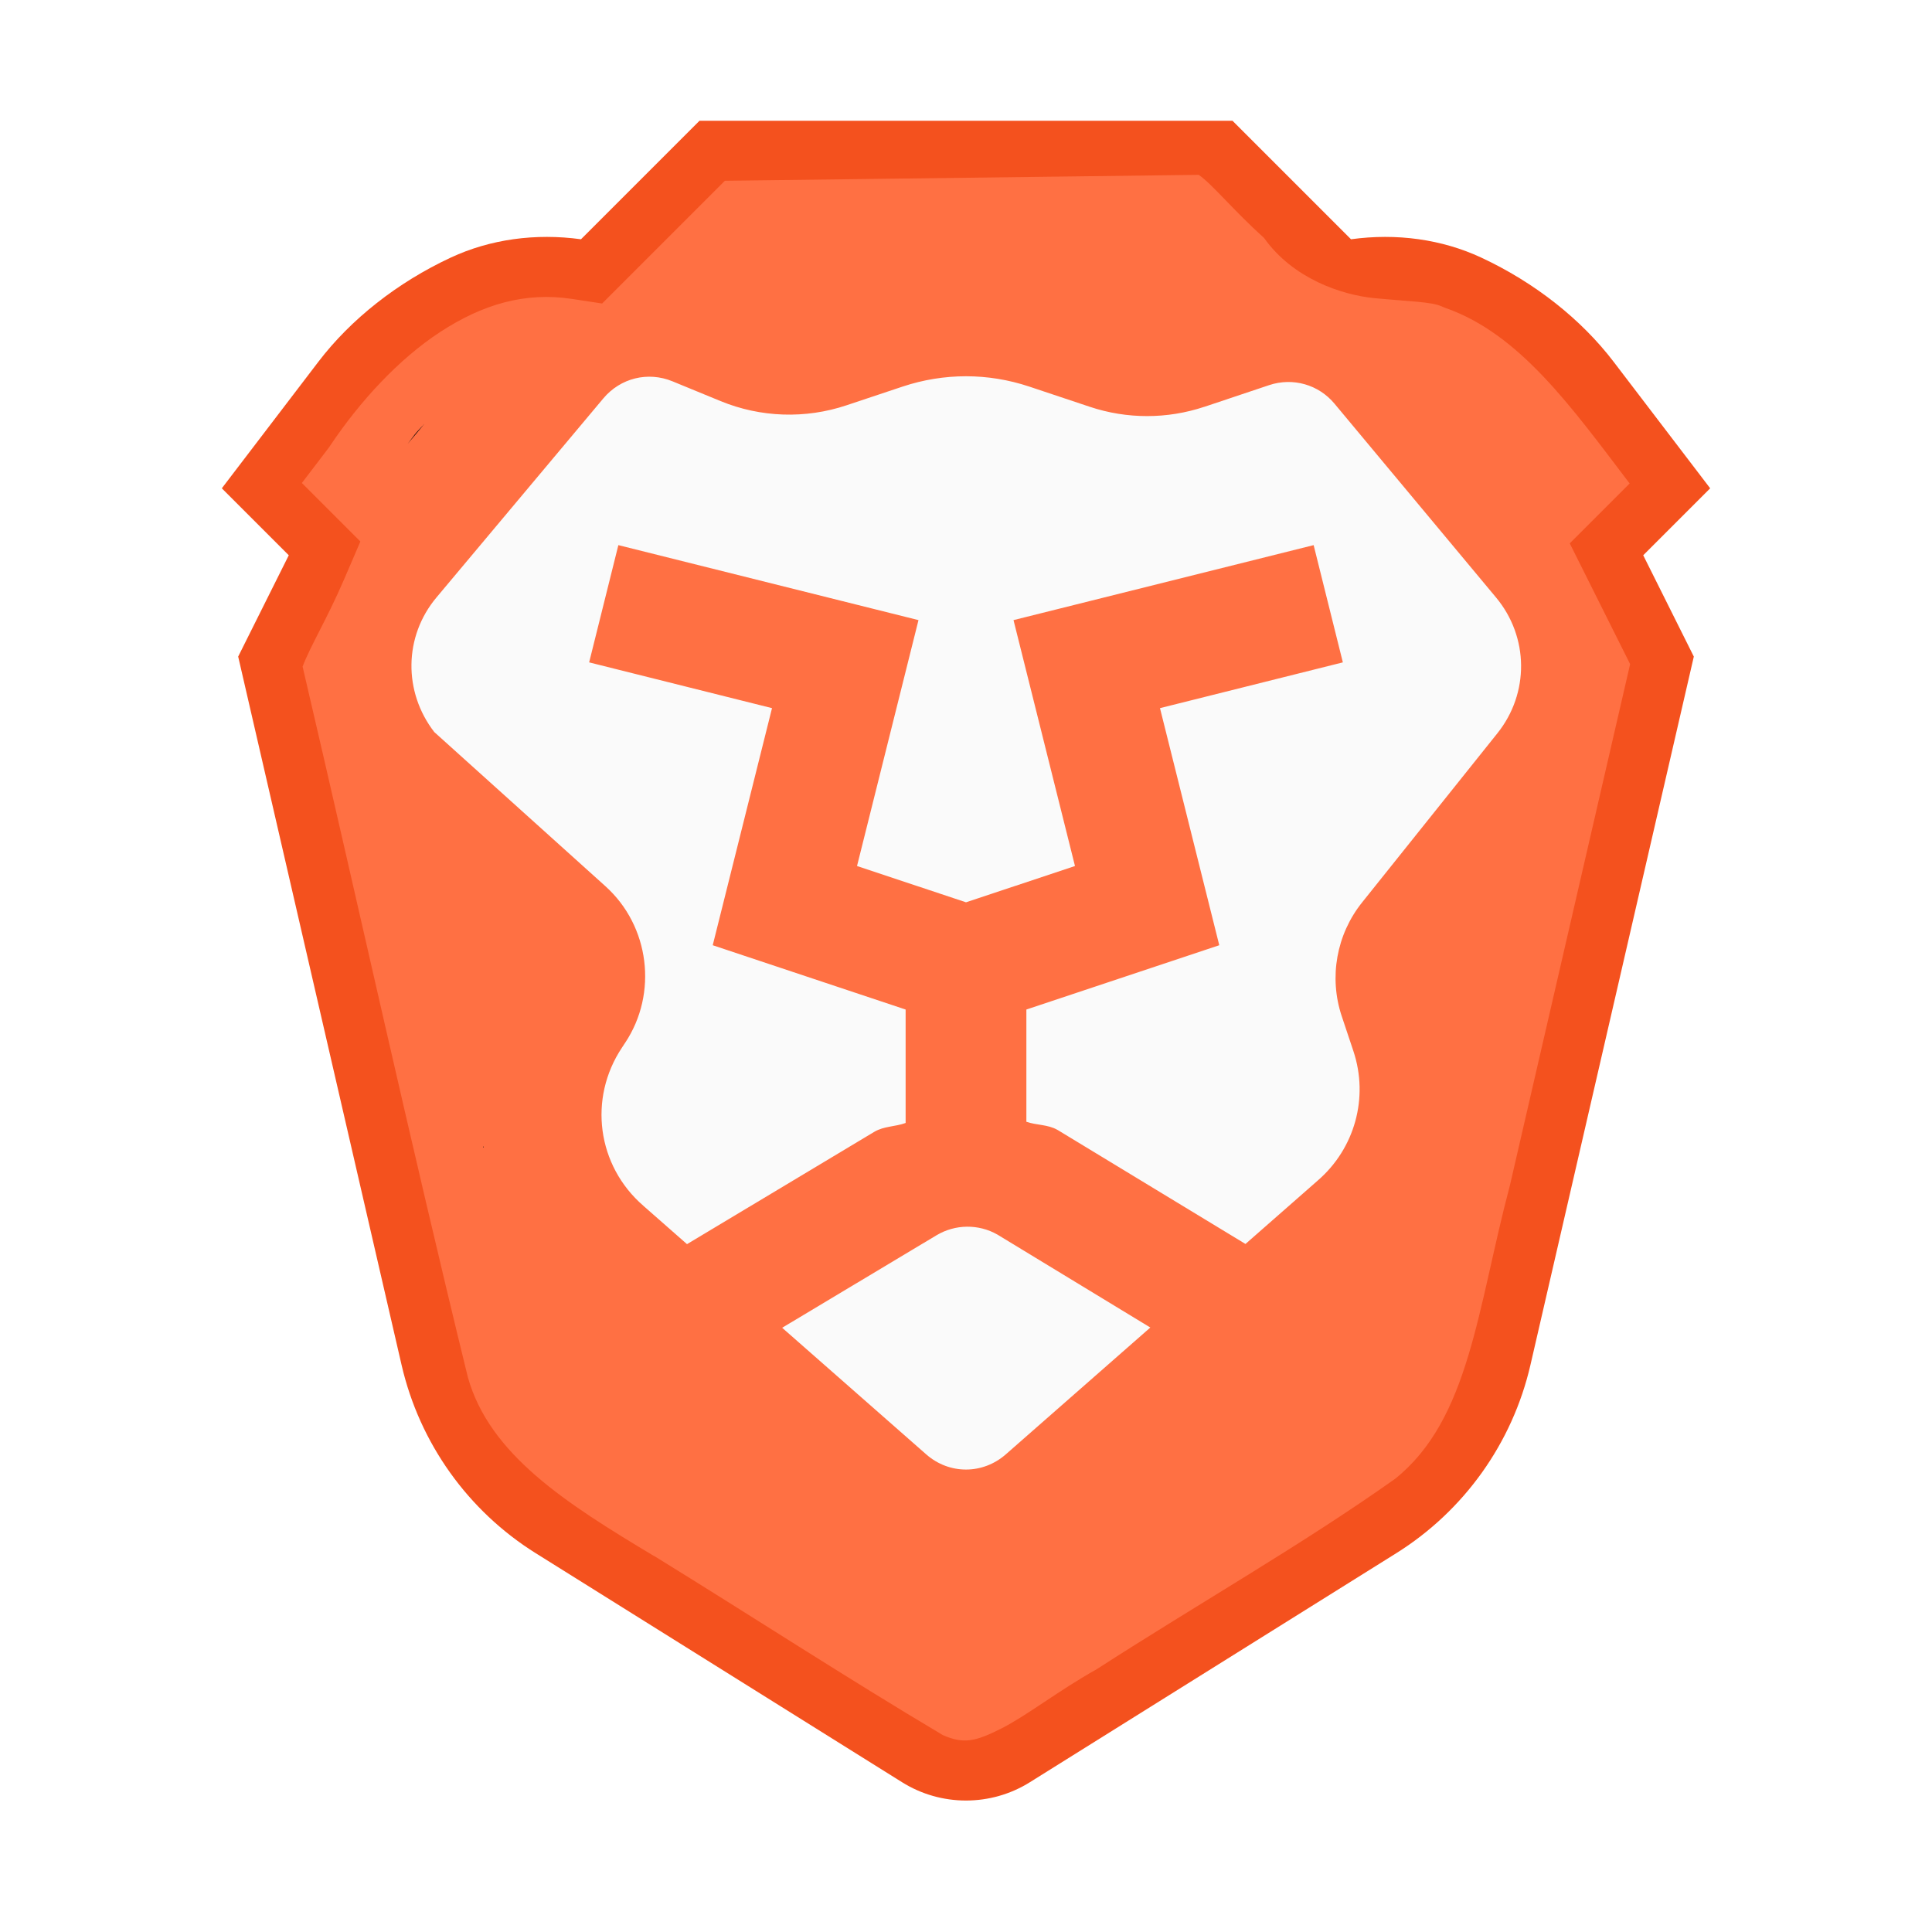
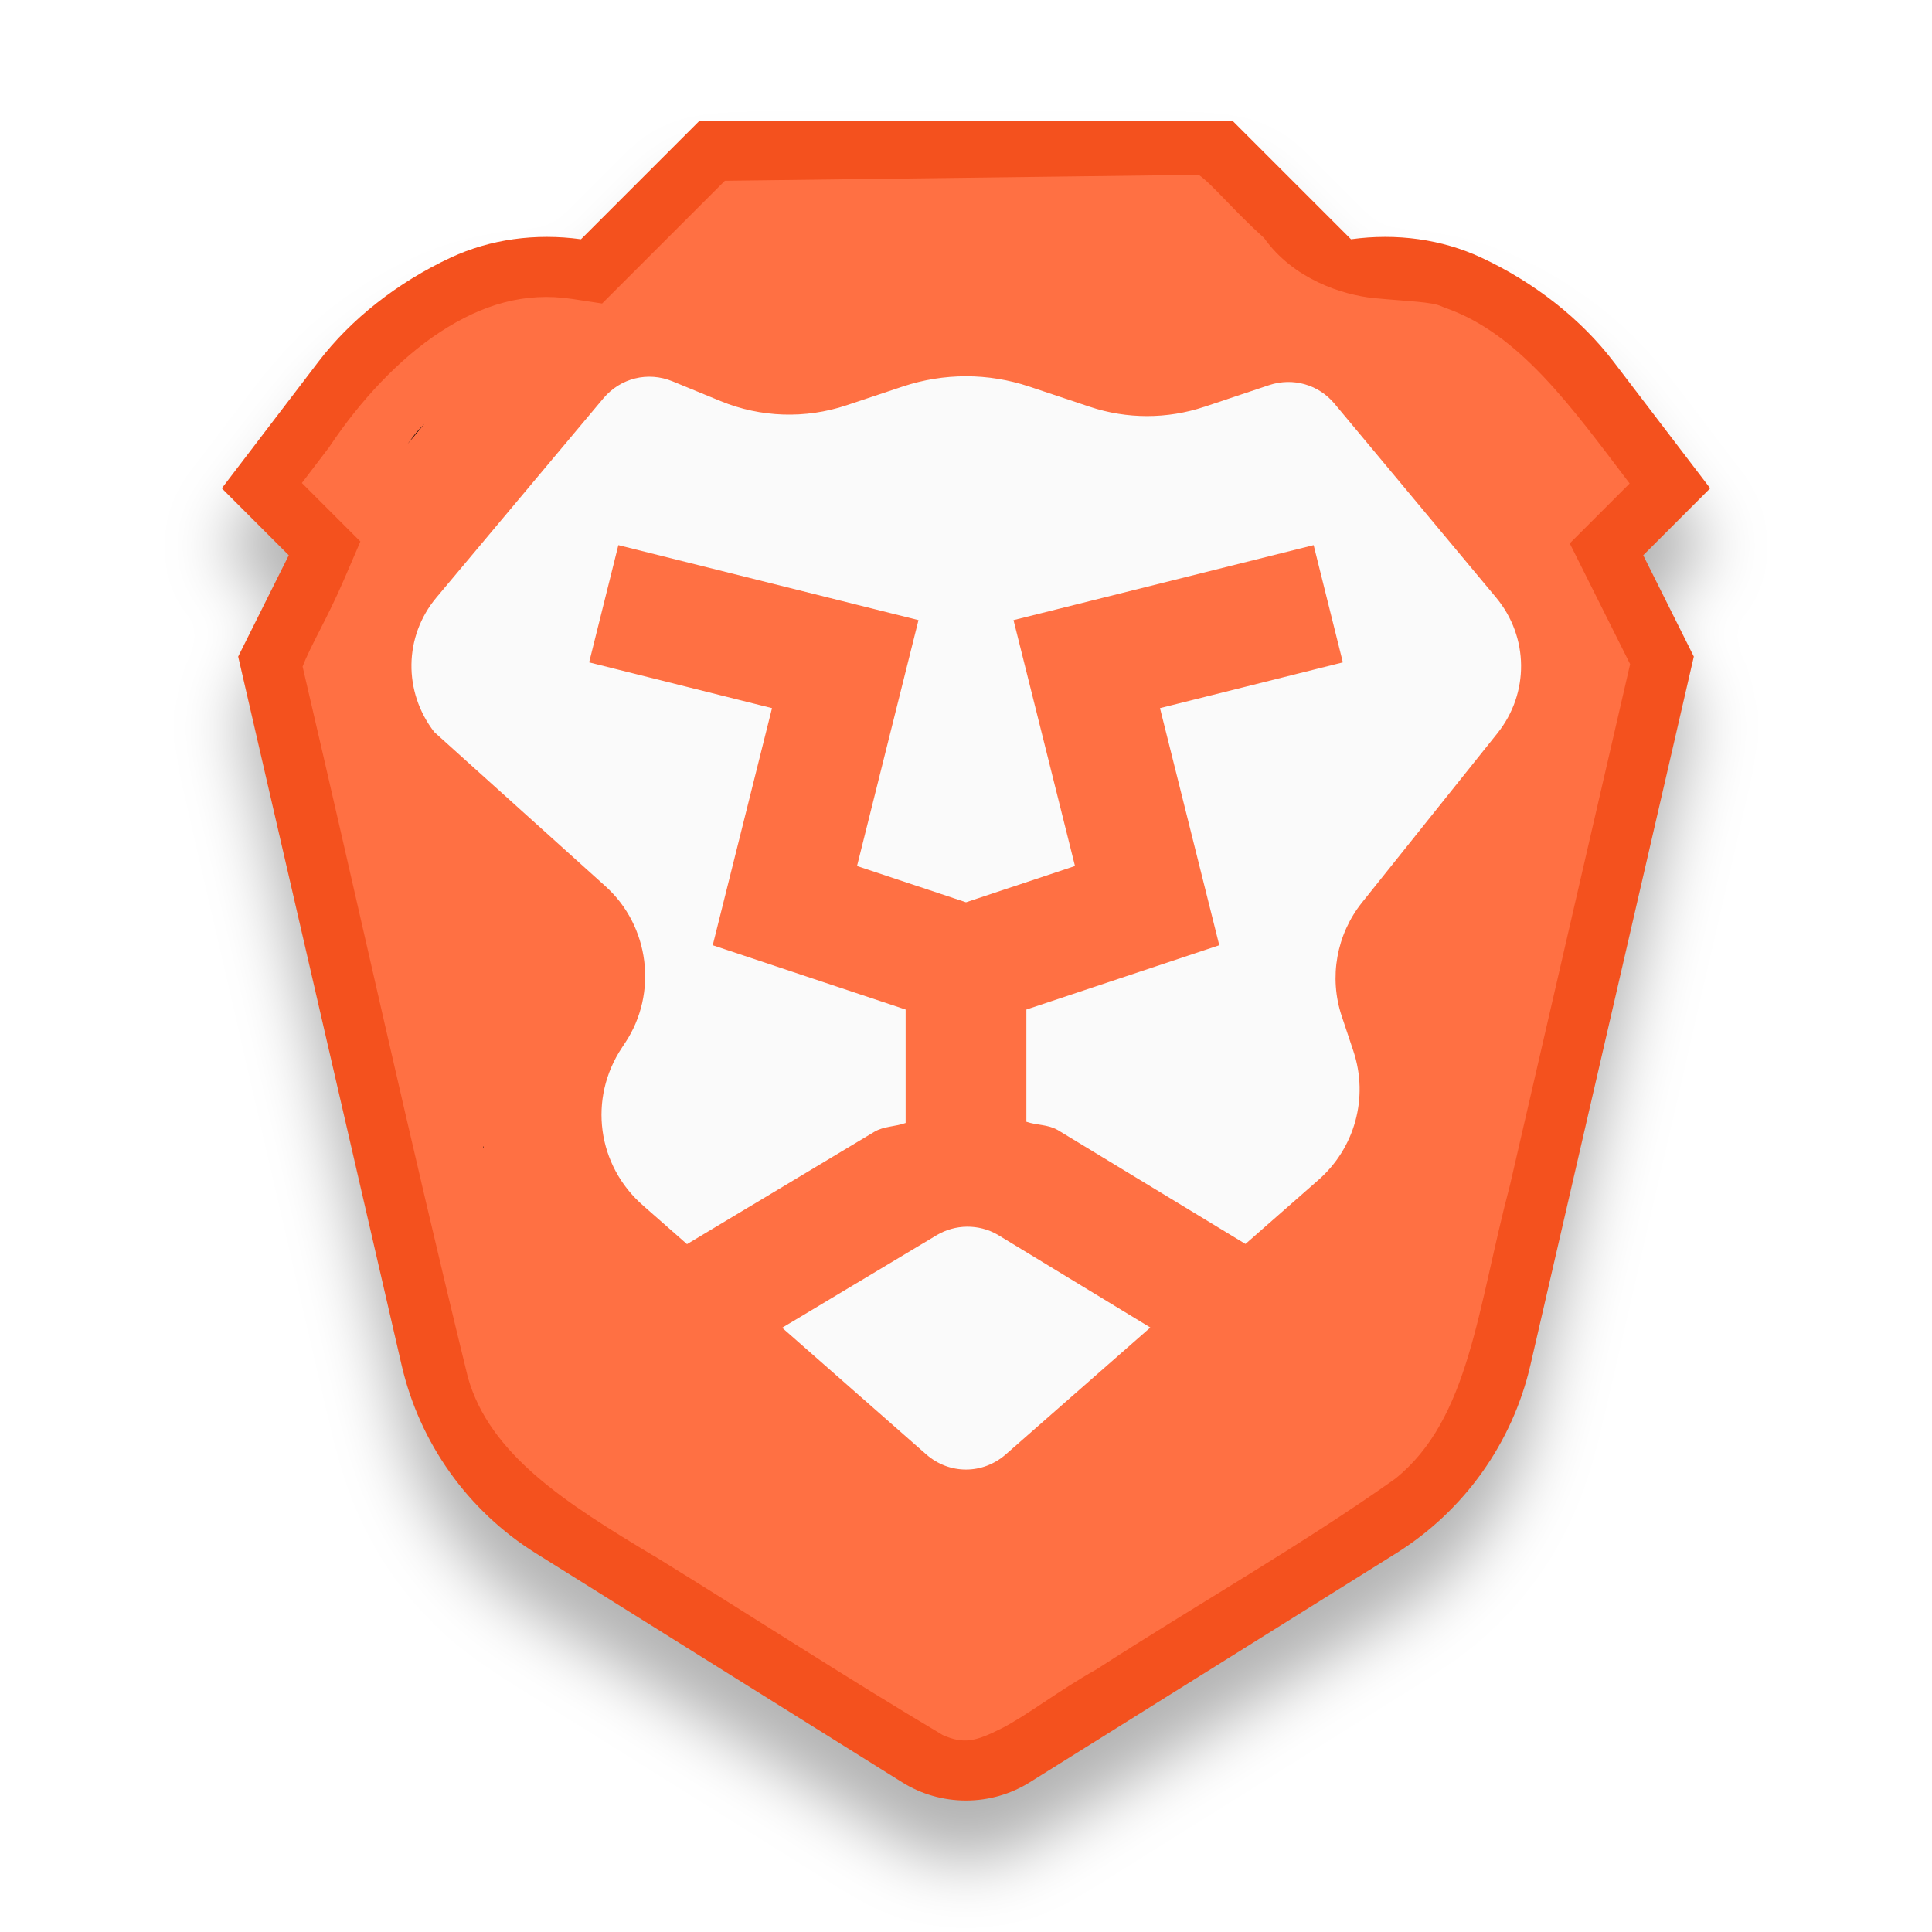
<svg xmlns="http://www.w3.org/2000/svg" viewBox="0 0 32 32" width="32px" height="32px" version="1.1" id="svg1">
-   <defs id="defs1" />
+   <defs id="defs1">
+     <filter style="color-interpolation-filters:sRGB" id="filter1" x="-0.051" y="-0.045" width="1.102" height="1.091">
+       <feGaussianBlur stdDeviation="0.525" id="feGaussianBlur1" />
+     </filter>
+   </defs>
+   <path d="M 11.586,3 9.623,4.963 C 8.869,4.86 8.117,4.963 7.467,5.266 6.58,5.679 5.809,6.29 5.275,6.991 L 3.674,9.088 4.783,10.198 3.945,11.875 6.652,23.612 C 6.951,24.903 7.75,26.024 8.875,26.727 l 6.064,3.791 c 0.647,0.406 1.474,0.406 2.121,0 L 23.125,26.727 c 1.124,-0.703 1.924,-1.824 2.223,-3.115 L 28.055,11.875 27.217,10.198 28.326,9.088 26.725,6.991 C 26.191,6.29 25.42,5.679 24.533,5.266 23.883,4.963 23.131,4.86 22.377,4.963 L 20.414,3 H 20 Z" id="path1" style="opacity:0.3;fill:#000000;fill-opacity:1;filter:url(#filter1)" />
  <path d="M 11.586,2 9.623,3.963 C 8.869,3.859 8.117,3.963 7.467,4.266 6.58,4.679 5.809,5.29 5.275,5.99 L 3.674,8.088 4.783,9.197 3.945,10.875 6.652,22.611 C 6.951,23.903 7.75,25.024 8.875,25.727 l 6.064,3.791 c 0.647,0.406 1.474,0.406 2.121,0 L 23.125,25.727 c 1.124,-0.703 1.924,-1.824 2.223,-3.115 L 28.055,10.875 27.217,9.197 28.326,8.088 26.725,5.99 C 26.191,5.29 25.42,4.679 24.533,4.266 23.883,3.963 23.131,3.859 22.377,3.963 L 20.414,2 H 20 Z" id="path7" style="fill:#f4511e;fill-opacity:1" />
  <path id="path6" style="fill:#ff7043;fill-opacity:1" d="M 19.855 2.896 L 12.006 2.994 L 9.973 5.027 L 9.473 4.951 C 8.689 4.832 7.987 5.045 7.295 5.496 C 6.603 5.947 5.961 6.646 5.469 7.381 L 5.451 7.408 L 5 8 L 5.969 8.969 L 5.701 9.592 C 5.421 10.244 5.143 10.694 5.012 11.041 C 5.932 14.976 6.795 18.915 7.75 22.814 C 8.113 24.098 9.379 24.901 10.828 25.77 L 10.834 25.771 L 10.84 25.775 C 12.455 26.77 14.025 27.793 15.615 28.738 C 15.96 28.89 16.156 28.847 16.59 28.627 C 17.013 28.412 17.535 28 18.164 27.648 C 19.852 26.559 21.558 25.592 23.107 24.494 C 24.344 23.504 24.469 21.667 25.01 19.629 L 27 11 L 26 9 L 26.992 8.008 C 26.018 6.725 25.167 5.534 23.951 5.104 L 23.914 5.09 L 23.877 5.074 C 23.705 4.997 23.337 4.993 22.762 4.938 C 22.231 4.886 21.42 4.621 20.938 3.943 C 20.421 3.476 20.08 3.052 19.855 2.896 z " />
  <path id="path5" d="M 16 6.232 C 15.647 6.232 15.293 6.289 14.953 6.402 L 14.021 6.713 C 13.339 6.941 12.598 6.916 11.934 6.643 L 11.139 6.316 C 10.73 6.148 10.275 6.262 9.992 6.6 L 7.229 9.896 C 6.687 10.543 6.679 11.46 7.193 12.125 L 10.027 14.678 C 10.761 15.338 10.899 16.453 10.354 17.273 L 10.352 17.275 L 10.303 17.35 C 9.739 18.195 9.889 19.309 10.658 19.973 L 10.662 19.977 L 11.379 20.607 L 14.482 18.746 C 14.642 18.651 14.829 18.663 15 18.6 L 15 16.721 L 11.805 15.656 L 12.787 11.729 L 9.758 10.971 L 10.242 9.029 L 15.213 10.271 L 14.195 14.344 L 16 14.945 L 17.805 14.344 L 16.787 10.271 L 21.758 9.029 L 22.242 10.971 L 19.213 11.729 L 20.195 15.656 L 17 16.721 L 17 18.58 C 17.169 18.639 17.353 18.623 17.512 18.713 L 17.523 18.719 L 20.629 20.604 L 21.822 19.557 L 21.824 19.555 C 22.44 19.024 22.674 18.18 22.416 17.408 L 22.223 16.83 C 22.009 16.188 22.136 15.478 22.559 14.949 L 24.801 12.146 C 25.332 11.483 25.325 10.551 24.779 9.896 L 22.105 6.688 C 21.84 6.369 21.415 6.248 21.021 6.379 L 19.949 6.738 L 19.947 6.738 C 19.332 6.943 18.666 6.943 18.051 6.738 L 17.045 6.402 C 16.705 6.289 16.353 6.232 16 6.232 z M 16.014 20.318 C 15.839 20.32 15.665 20.368 15.51 20.461 L 12.955 21.992 L 15.34 24.088 C 15.723 24.425 16.277 24.424 16.66 24.088 L 19.053 21.988 L 16.521 20.449 C 16.364 20.359 16.188 20.316 16.014 20.318 z " style="fill:#fafafa;fill-opacity:1" />
  <path d="m 8.006,18.984 c 0.001,0.008 0.003,0.016 0.004,0.023 L 8,19 Z" id="path4" />
  <path d="M 7.029,7.021 6.752,7.352 6.865,7.203 c 0.044,-0.057 0.107,-0.12 0.164,-0.182 z" id="path3" />
</svg>
